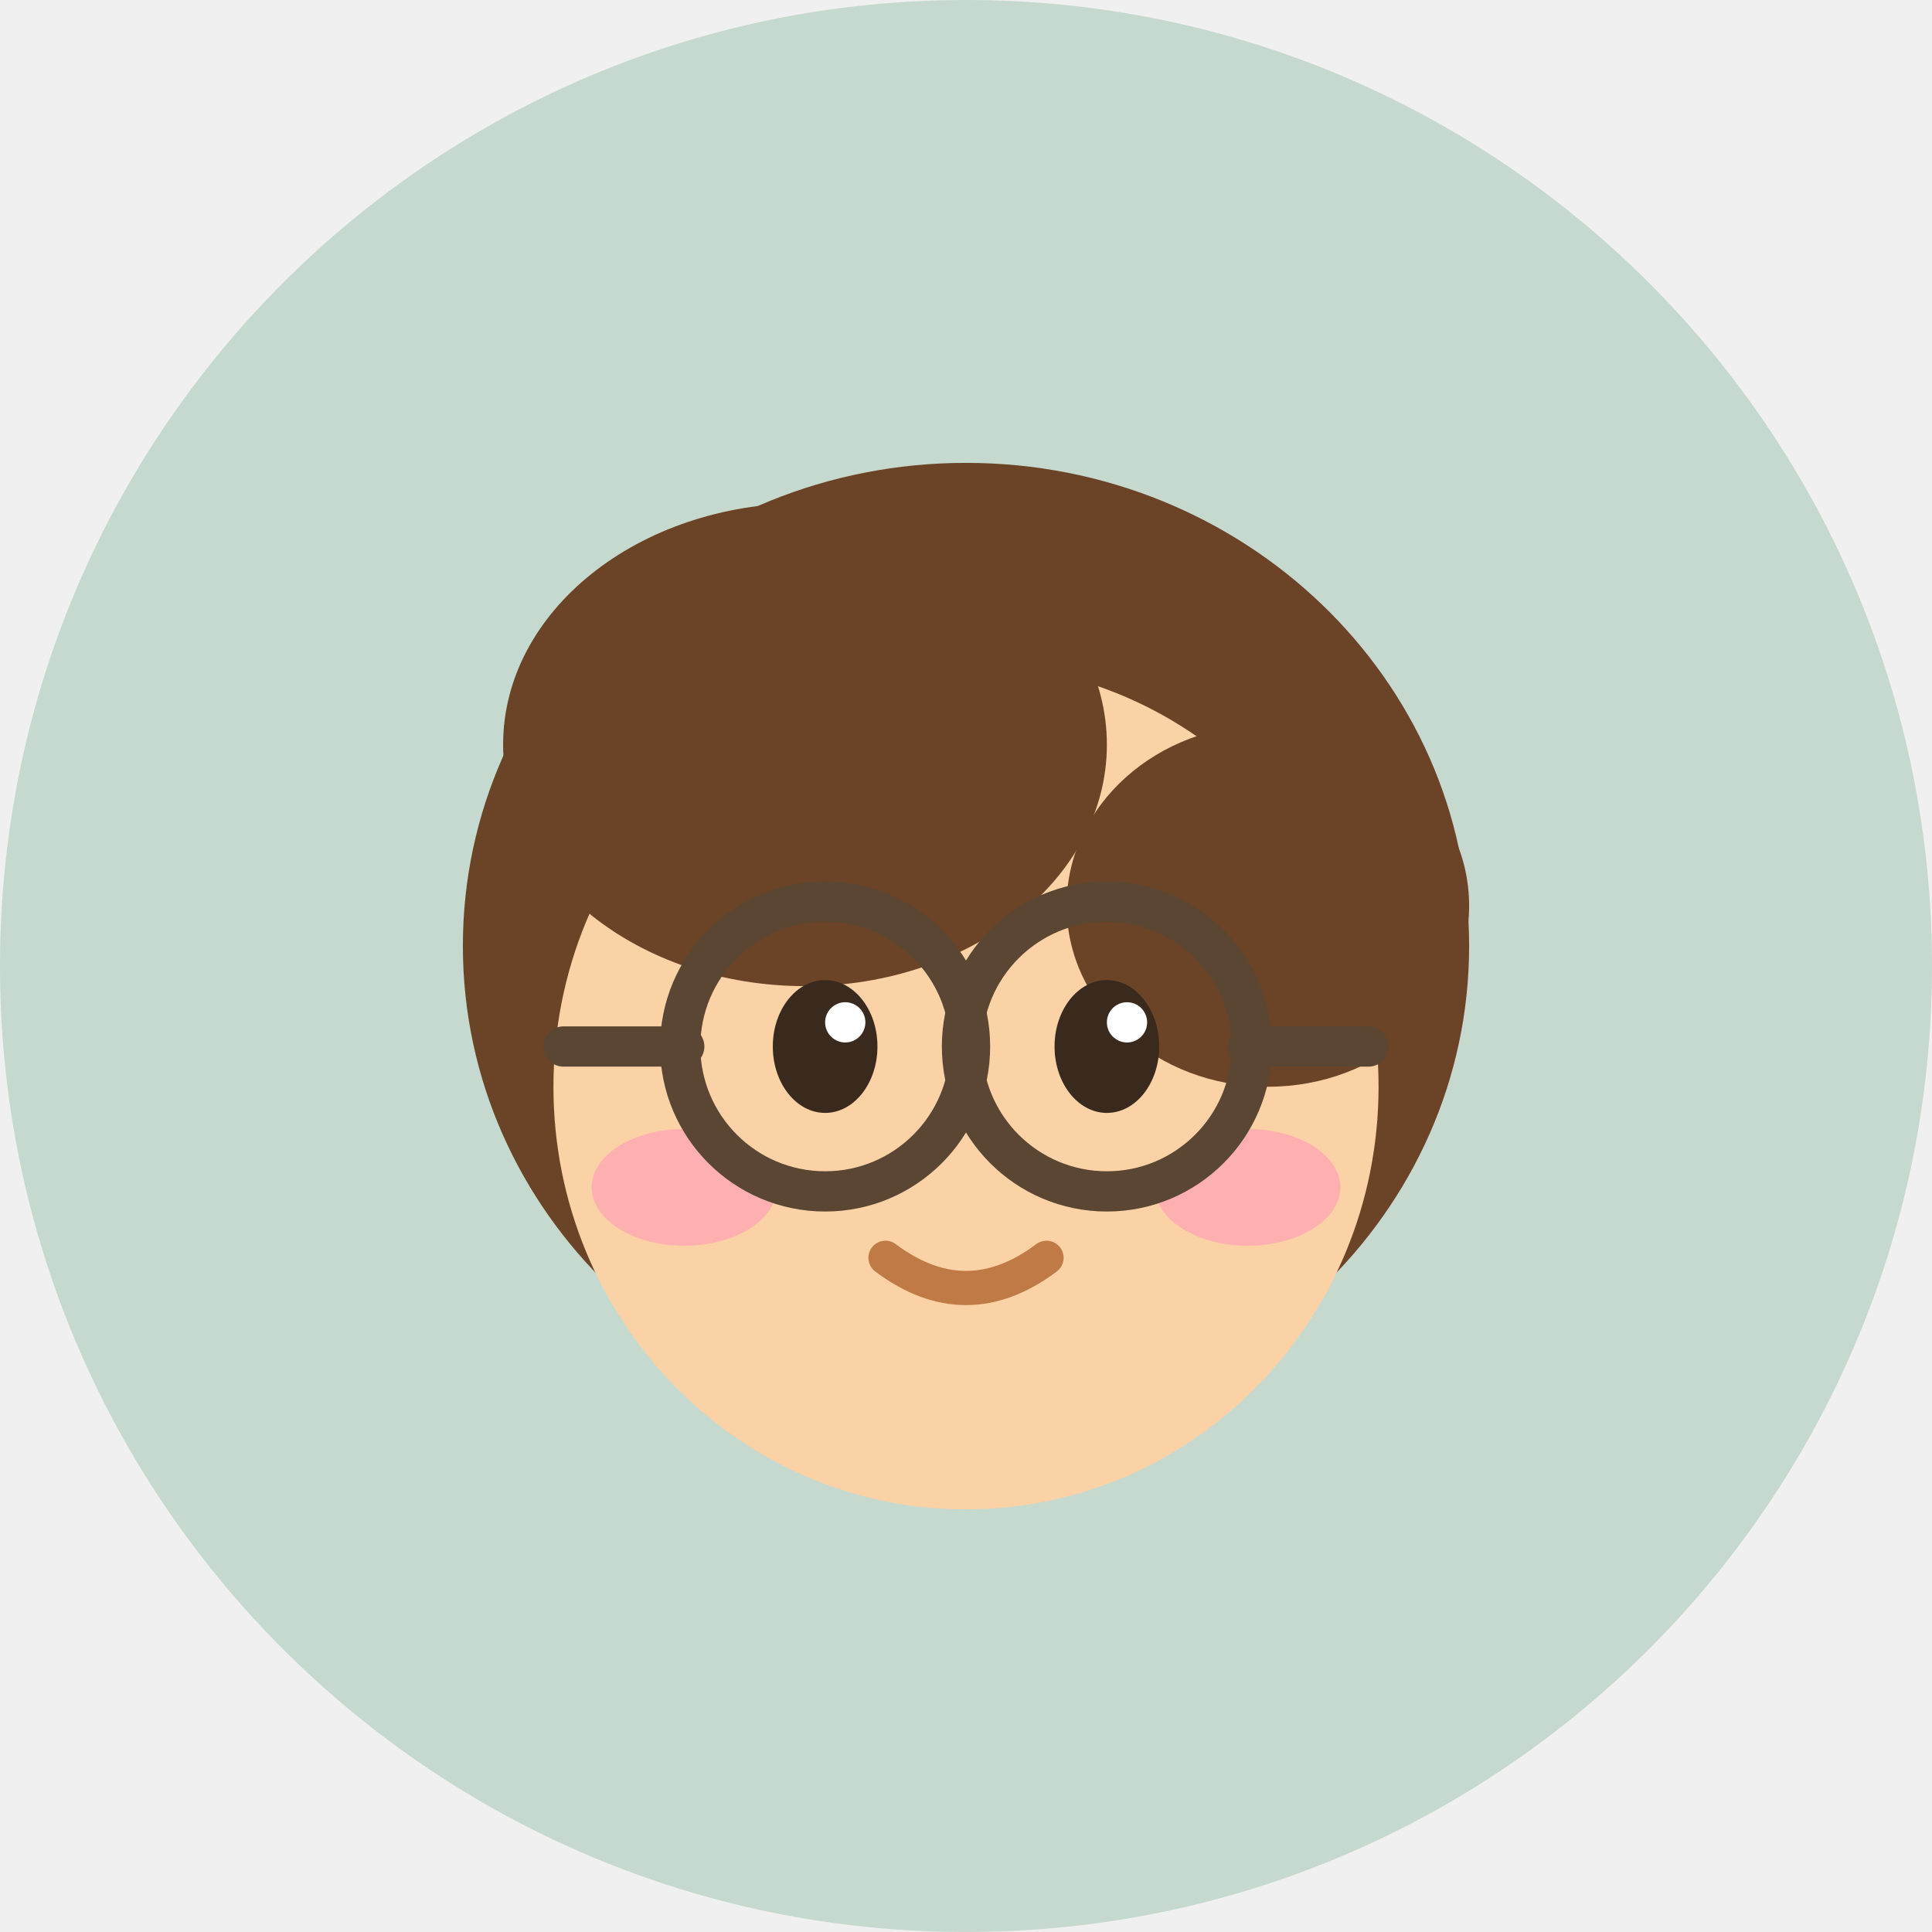
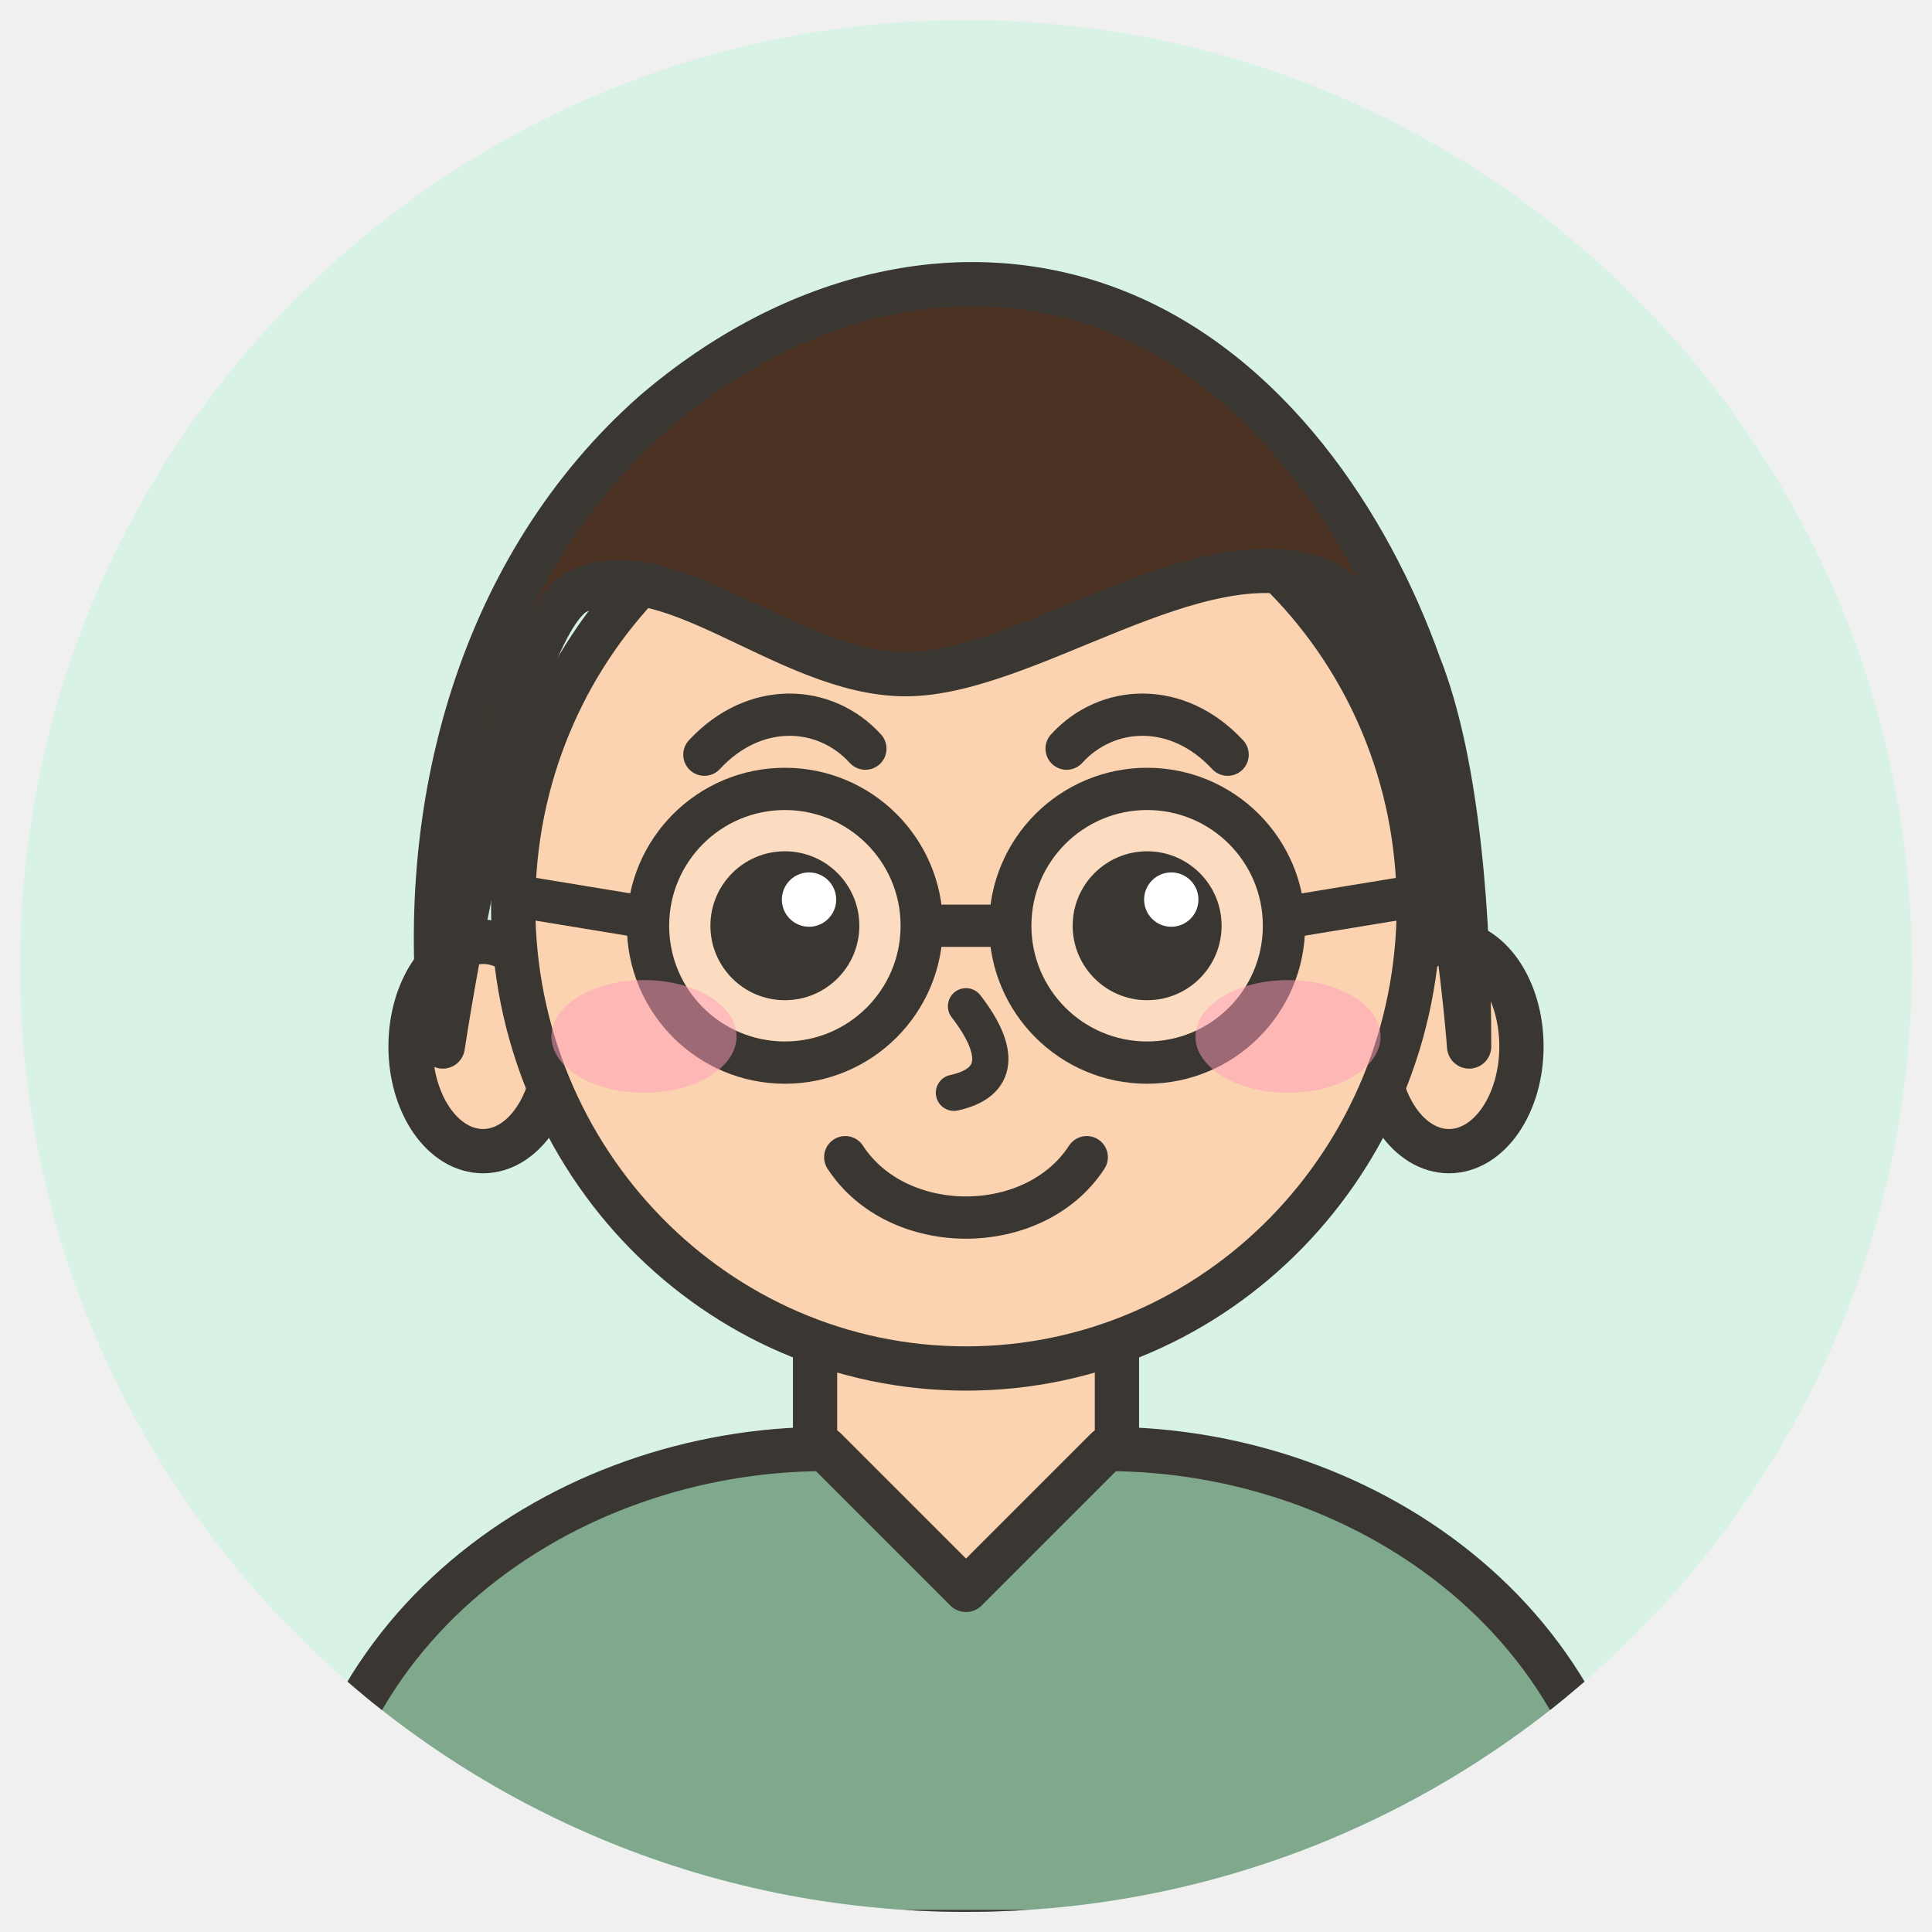
- <svg xmlns="http://www.w3.org/2000/svg" width="96" height="96" viewBox="0 0 96 96">
-   <circle cx="48" cy="48" r="48" fill="#C6D9CE" />
-   <ellipse cx="48" cy="47" rx="25" ry="24" fill="#6B4326" />
-   <ellipse cx="48" cy="54" rx="20.5" ry="21" fill="#FBD1A6" />
-   <ellipse cx="40" cy="37" rx="15" ry="12" fill="#6B4326" />
-   <ellipse cx="63" cy="45" rx="10" ry="9" fill="#6B4326" />
-   <ellipse cx="41" cy="52" rx="2.6" ry="3.3" fill="#3A2A1E" />
-   <ellipse cx="55" cy="52" rx="2.6" ry="3.3" fill="#3A2A1E" />
-   <circle cx="42" cy="50.8" r="1" fill="#FFFFFF" />
-   <circle cx="56" cy="50.8" r="1" fill="#FFFFFF" />
-   <ellipse cx="34" cy="59" rx="4.6" ry="2.9" fill="#FF8FB8" opacity="0.5" />
-   <ellipse cx="62" cy="59" rx="4.6" ry="2.9" fill="#FF8FB8" opacity="0.5" />
-   <path d="M44 62.5q4 3 8 0" fill="none" stroke="#C07A45" stroke-width="1.7" stroke-linecap="round" />
-   <circle cx="41" cy="52" r="7.2" fill="none" stroke="#5A4632" stroke-width="2" />
-   <circle cx="55" cy="52" r="7.2" fill="none" stroke="#5A4632" stroke-width="2" />
-   <path d="M34 52h-6" stroke="#5A4632" stroke-width="2" stroke-linecap="round" />
-   <path d="M62 52h6" stroke="#5A4632" stroke-width="2" stroke-linecap="round" />
+ <svg xmlns="http://www.w3.org/2000/svg" width="96" height="96" viewBox="0 0 96 96" role="img" aria-label="爸爸 02 方框眼镜">
+   <defs>
+     <clipPath id="ring-dad-02">
+       <circle cx="48" cy="48" r="47.0" />
+     </clipPath>
+   </defs>
+   <g clip-path="url(#ring-dad-02)">
+     <circle cx="48" cy="48" r="47.0" fill="#D8F3E6" />
+     <path d="M40.5 60 L40.5 77 C40.5 80 55.5 80 55.5 77 L55.5 60 Z" fill="#FBD3B0" stroke="#3A3733" stroke-width="2.2" stroke-linejoin="round" />
+     <path d="M15 96 C15 81 28 72 41 72 L48 79 L55 72 C68 72 81 81 81 96 Z" fill="#7FA88C" stroke="#3A3733" stroke-width="2.2" stroke-linejoin="round" />
+     <ellipse cx="24" cy="52" rx="3.6" ry="5.2" fill="#FBD3B0" stroke="#3A3733" stroke-width="2.2" />
+     <ellipse cx="72" cy="52" rx="3.6" ry="5.2" fill="#FBD3B0" stroke="#3A3733" stroke-width="2.2" />
+     <ellipse cx="48" cy="45" rx="22.5" ry="23" fill="#FBD3B0" stroke="#3A3733" stroke-width="2.2" />
+     <path d="M22 52 C20.5 40 24 28 32.5 20.5 C39.5 14.5 48 12.5 55.5 15.5 C63 18.5 68 26 70.5 33 C72.5 38 73 46 73 52 C73 52 71.5 31 65.5 28.8 C59.5 26.6 51 33.5 45 33.5 C39 33.5 33 27 28.5 29.5 C25 32 22 52 22 52 Z" fill="#4A3122" stroke="#3A3733" stroke-width="2.2" stroke-linejoin="round" />
+     <g>
+       <circle cx="39" cy="46" r="6.8" fill="#FFFFFF" opacity="0.2" />
+       <circle cx="57" cy="46" r="6.8" fill="#FFFFFF" opacity="0.2" />
+       <g fill="none" stroke="#3A3733" stroke-width="2.1">
+         <circle cx="39" cy="46" r="6.8" />
+         <circle cx="57" cy="46" r="6.8" />
+         <path d="M45.8 46 h4.4" />
+         <path d="M32.2 45.6 L24.9 44.4" />
+         <path d="M63.8 45.6 L71.1 44.4" />
+       </g>
+     </g>
+     <path d="M35 37.5 C37.5 34.8 41 35 43 37.2" fill="none" stroke="#3A3733" stroke-width="2.1" stroke-linecap="round" />
+     <path d="M61 37.5 C58.5 34.8 55 35 53 37.2" fill="none" stroke="#3A3733" stroke-width="2.1" stroke-linecap="round" />
+     <path d="M48 50 C49.7 52.2 49.7 53.8 47.4 54.3" fill="none" stroke="#3A3733" stroke-width="1.8" stroke-linecap="round" />
+     <circle cx="39" cy="46" r="3.7" fill="#3A3733" />
+     <circle cx="57" cy="46" r="3.7" fill="#3A3733" />
+     <circle cx="40.2" cy="44.7" r="1.35" fill="#FFFFFF" />
+     <circle cx="58.2" cy="44.7" r="1.35" fill="#FFFFFF" />
+     <path d="M42 57.5 C44.6 61.5 51.4 61.5 54 57.5" fill="none" stroke="#3A3733" stroke-width="2.1" stroke-linecap="round" />
+     <ellipse cx="32" cy="51.5" rx="4.6" ry="2.8" fill="#FF9BB8" opacity="0.5" />
+     <ellipse cx="64" cy="51.5" rx="4.6" ry="2.8" fill="#FF9BB8" opacity="0.5" />
+   </g>
</svg>
